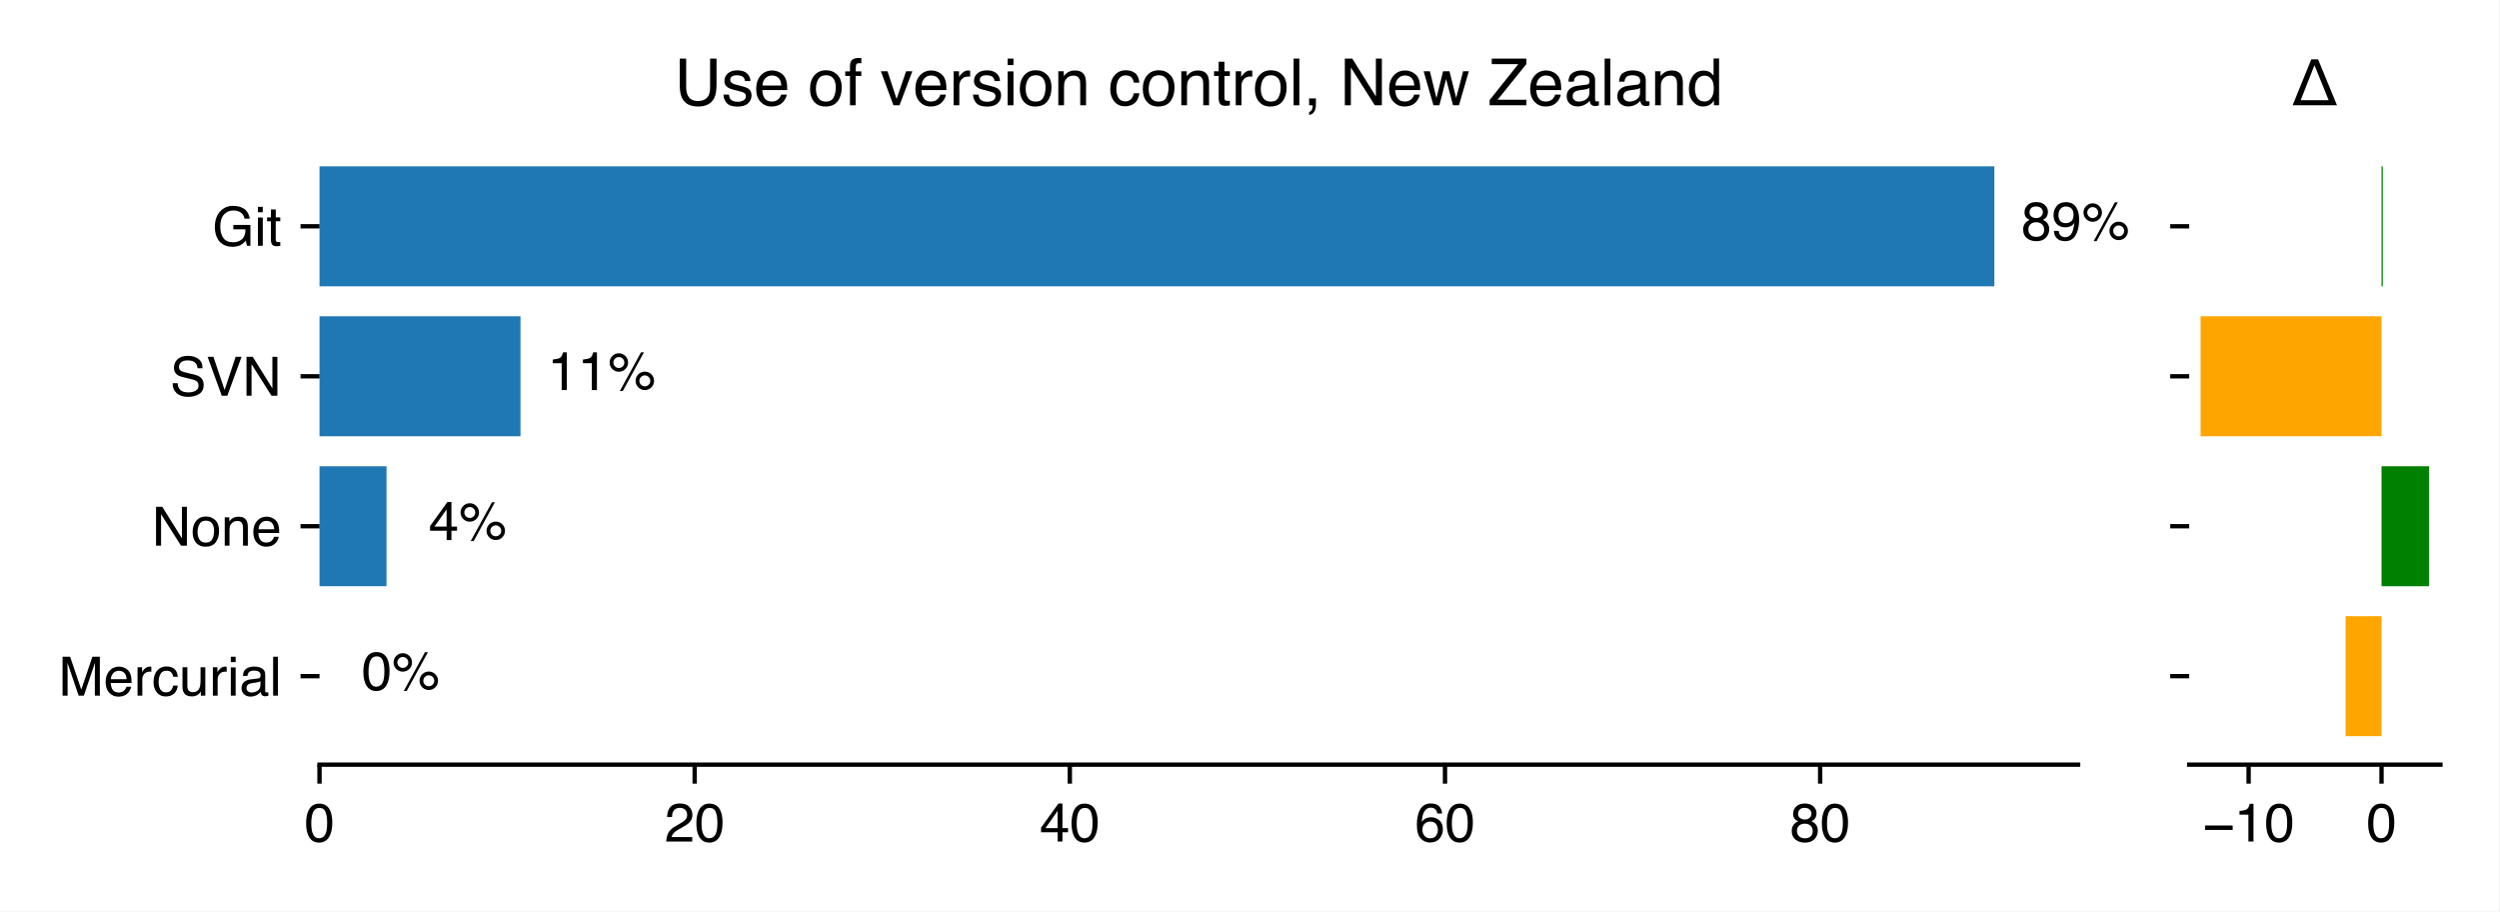
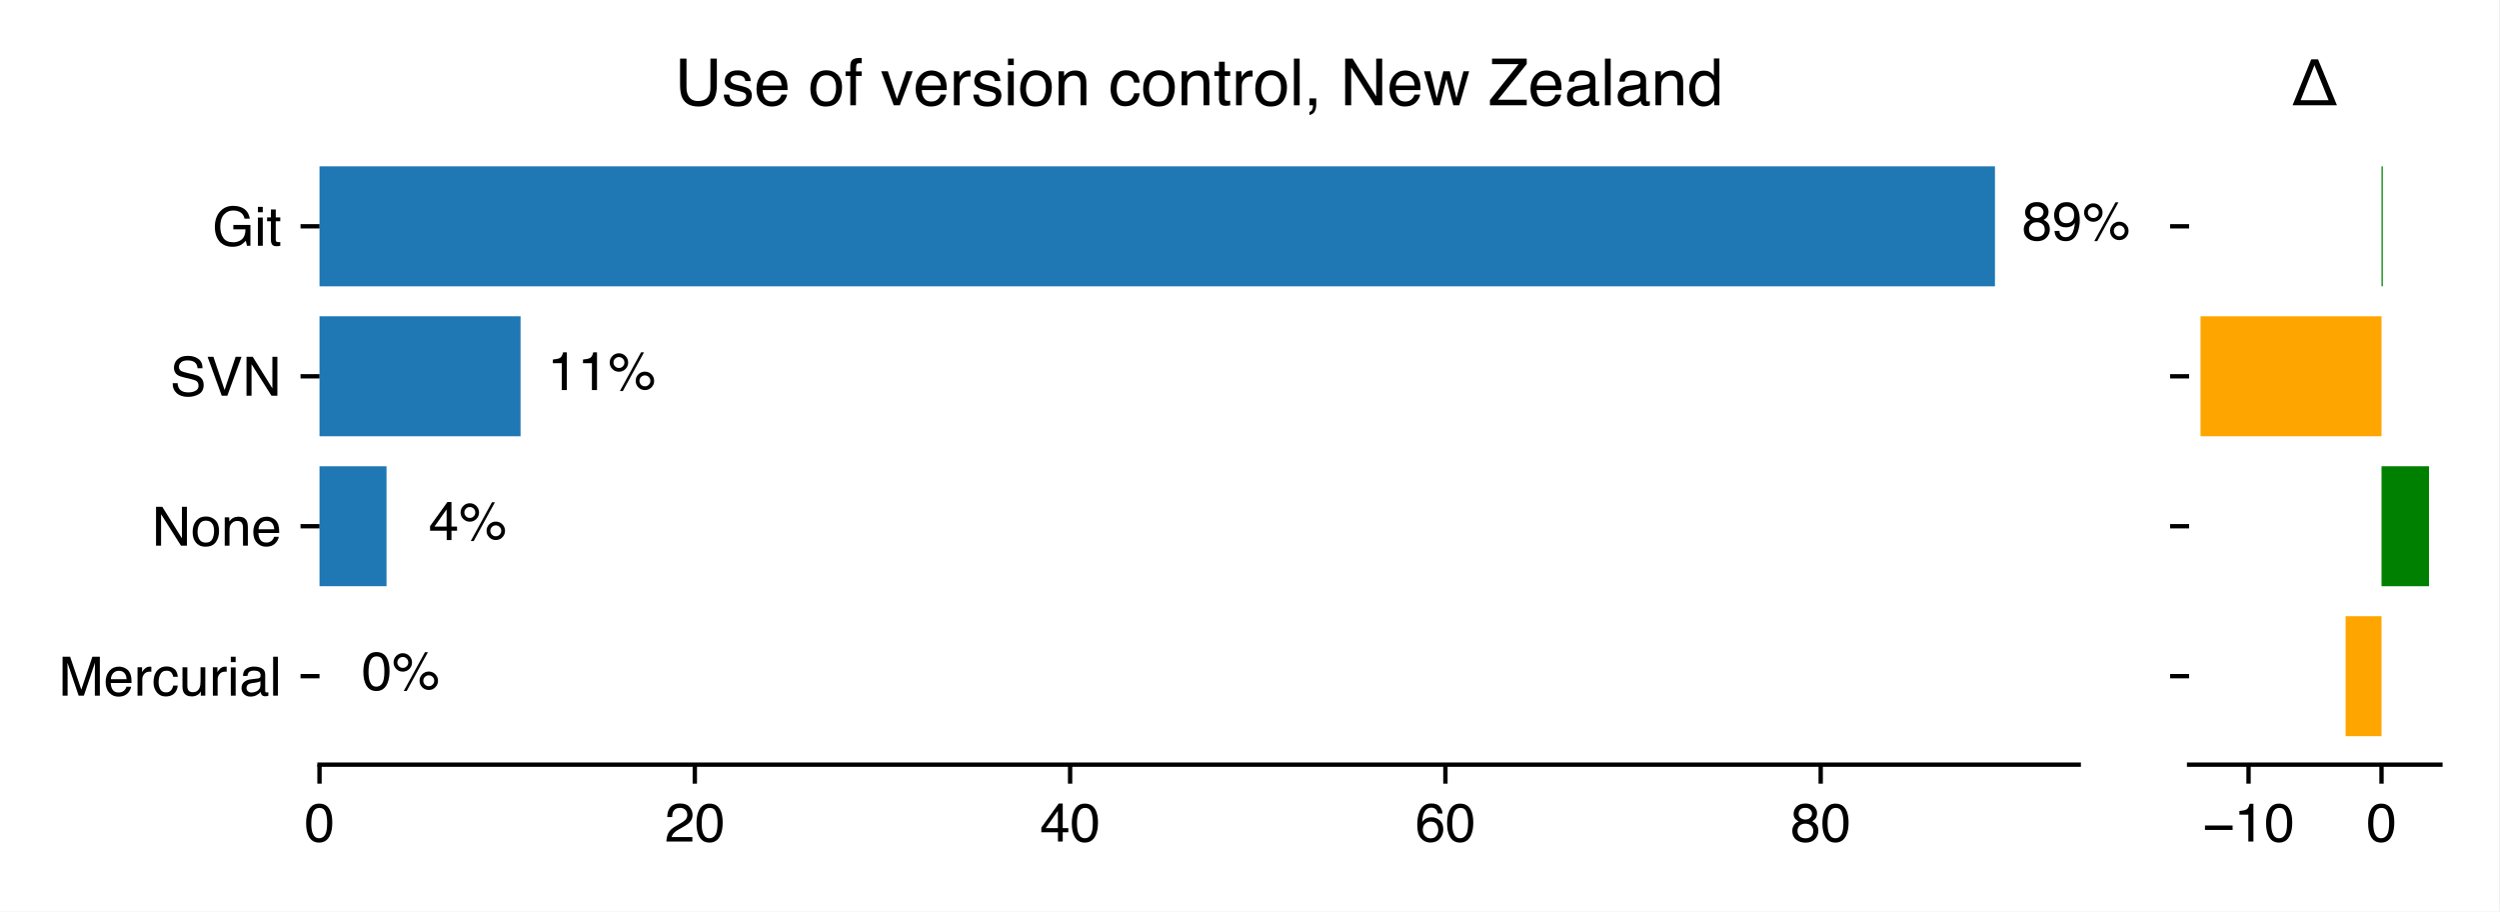
<svg xmlns="http://www.w3.org/2000/svg" xmlns:xlink="http://www.w3.org/1999/xlink" width="460.8pt" height="168pt" viewBox="0 0 460.8 168" version="1.1">
  <defs>
    <style type="text/css">*{stroke-linejoin: round; stroke-linecap: butt}</style>
  </defs>
  <g id="figure_1">
    <g id="patch_1">
      <path d="M 0 168  L 460.8 168  L 460.8 0  L 0 0  z " style="fill: #ffffff" />
    </g>
    <g id="axes_1">
      <g id="patch_2">
-         <path d="M 58.916 140.942  L 383.187 140.942  L 383.187 25.408  L 58.916 25.408  z " style="fill: #ffffff" />
+         <path d="M 58.916 140.942  L 383.305 140.942  L 383.305 25.408  L 58.916 25.408  z " style="fill: #ffffff" />
      </g>
      <g id="patch_3">
-         <path d="M 58.916 135.691  L 58.916 135.691  L 58.916 113.579  L 58.916 113.579  z " clip-path="url(#p5a4a29ebf9)" style="fill: #1f77b4" />
+         <path d="M 58.916 135.691  L 58.916 135.691  L 58.916 113.579  L 58.916 113.579  z " clip-path="url(#p30278dcaac)" style="fill: #1f77b4" />
      </g>
      <g id="patch_4">
-         <path d="M 58.916 108.051  L 71.269 108.051  L 71.269 85.939  L 58.916 85.939  z " clip-path="url(#p5a4a29ebf9)" style="fill: #1f77b4" />
+         <path d="M 58.916 108.051  L 71.273 108.051  L 71.273 85.939  L 58.916 85.939  z " clip-path="url(#p30278dcaac)" style="fill: #1f77b4" />
      </g>
      <g id="patch_5">
-         <path d="M 58.916 80.411  L 95.975 80.411  L 95.975 58.299  L 58.916 58.299  z " clip-path="url(#p5a4a29ebf9)" style="fill: #1f77b4" />
+         <path d="M 58.916 80.411  L 95.989 80.411  L 95.989 58.299  L 58.916 58.299  z " clip-path="url(#p30278dcaac)" style="fill: #1f77b4" />
      </g>
      <g id="patch_6">
-         <path d="M 58.916 52.771  L 367.745 52.771  L 367.745 30.66  L 58.916 30.66  z " clip-path="url(#p5a4a29ebf9)" style="fill: #1f77b4" />
+         <path d="M 58.916 52.771  L 367.857 52.771  L 367.857 30.66  L 58.916 30.66  z " clip-path="url(#p30278dcaac)" style="fill: #1f77b4" />
      </g>
      <g id="matplotlib.axis_1">
        <g id="xtick_1">
          <g id="line2d_1">
            <defs>
              <path id="m4c99cd72f3" d="M 0 0  L 0 3.5  " style="stroke: #000000; stroke-width: 0.8" />
            </defs>
            <g>
              <use xlink:href="#m4c99cd72f3" x="58.916" y="140.942" style="stroke: #000000; stroke-width: 0.8" />
            </g>
          </g>
          <g id="text_1">
            <g transform="translate(56.13516 155.1156)scale(0.1 -0.1)">
              <defs>
                <path id="Helvetica-30" d="M 1731 4475  Q 2600 4475 2988 3759  Q 3288 3206 3288 2244  Q 3288 1331 3016 734  Q 2622 -122 1728 -122  Q 922 -122 528 578  Q 200 1163 200 2147  Q 200 2909 397 3456  Q 766 4475 1731 4475  z M 1725 391  Q 2163 391 2422 778  Q 2681 1166 2681 2222  Q 2681 2984 2493 3476  Q 2306 3969 1766 3969  Q 1269 3969 1039 3501  Q 809 3034 809 2125  Q 809 1441 956 1025  Q 1181 391 1725 391  z " transform="scale(0.015625)" />
              </defs>
              <use xlink:href="#Helvetica-30" />
            </g>
          </g>
        </g>
        <g id="xtick_2">
          <g id="line2d_2">
            <g>
-               <use xlink:href="#m4c99cd72f3" x="128.093" y="140.942" style="stroke: #000000; stroke-width: 0.8" />
+               <use xlink:href="#m4c99cd72f3" x="128.119" y="140.942" style="stroke: #000000; stroke-width: 0.8" />
            </g>
          </g>
          <g id="text_2">
-             <g transform="translate(122.5325 155.1156)scale(0.1 -0.1)">
+             <g transform="translate(122.5576 155.1156)scale(0.1 -0.1)">
              <defs>
                <path id="Helvetica-32" d="M 200 0  Q 231 578 439 1006  Q 647 1434 1250 1784  L 1850 2131  Q 2253 2366 2416 2531  Q 2672 2791 2672 3125  Q 2672 3516 2437 3745  Q 2203 3975 1813 3975  Q 1234 3975 1013 3538  Q 894 3303 881 2888  L 309 2888  Q 319 3472 525 3841  Q 891 4491 1816 4491  Q 2584 4491 2939 4075  Q 3294 3659 3294 3150  Q 3294 2613 2916 2231  Q 2697 2009 2131 1694  L 1703 1456  Q 1397 1288 1222 1134  Q 909 863 828 531  L 3272 531  L 3272 0  L 200 0  z " transform="scale(0.015625)" />
              </defs>
              <use xlink:href="#Helvetica-32" />
              <use xlink:href="#Helvetica-30" x="55.615" />
            </g>
          </g>
        </g>
        <g id="xtick_3">
          <g id="line2d_3">
            <g>
-               <use xlink:href="#m4c99cd72f3" x="197.271" y="140.942" style="stroke: #000000; stroke-width: 0.8" />
+               <use xlink:href="#m4c99cd72f3" x="197.322" y="140.942" style="stroke: #000000; stroke-width: 0.8" />
            </g>
          </g>
          <g id="text_3">
-             <g transform="translate(191.7103 155.1156)scale(0.1 -0.1)">
+             <g transform="translate(191.7606 155.1156)scale(0.1 -0.1)">
              <defs>
                <path id="Helvetica-34" d="M 2116 1584  L 2116 3613  L 681 1584  L 2116 1584  z M 2125 0  L 2125 1094  L 163 1094  L 163 1644  L 2213 4488  L 2688 4488  L 2688 1584  L 3347 1584  L 3347 1094  L 2688 1094  L 2688 0  L 2125 0  z " transform="scale(0.015625)" />
              </defs>
              <use xlink:href="#Helvetica-34" />
              <use xlink:href="#Helvetica-30" x="55.615" />
            </g>
          </g>
        </g>
        <g id="xtick_4">
          <g id="line2d_4">
            <g>
-               <use xlink:href="#m4c99cd72f3" x="266.449" y="140.942" style="stroke: #000000; stroke-width: 0.8" />
+               <use xlink:href="#m4c99cd72f3" x="266.525" y="140.942" style="stroke: #000000; stroke-width: 0.8" />
            </g>
          </g>
          <g id="text_4">
-             <g transform="translate(260.8881 155.1156)scale(0.1 -0.1)">
+             <g transform="translate(260.9636 155.1156)scale(0.1 -0.1)">
              <defs>
                <path id="Helvetica-36" d="M 1872 4494  Q 2622 4494 2917 4105  Q 3213 3716 3213 3303  L 2656 3303  Q 2606 3569 2497 3719  Q 2294 4000 1881 4000  Q 1409 4000 1131 3564  Q 853 3128 822 2316  Q 1016 2600 1309 2741  Q 1578 2866 1909 2866  Q 2472 2866 2890 2506  Q 3309 2147 3309 1434  Q 3309 825 2912 354  Q 2516 -116 1781 -116  Q 1153 -116 697 361  Q 241 838 241 1966  Q 241 2800 444 3381  Q 834 4494 1872 4494  z M 1831 384  Q 2275 384 2495 682  Q 2716 981 2716 1388  Q 2716 1731 2519 2042  Q 2322 2353 1803 2353  Q 1441 2353 1167 2112  Q 894 1872 894 1388  Q 894 963 1142 673  Q 1391 384 1831 384  z " transform="scale(0.015625)" />
              </defs>
              <use xlink:href="#Helvetica-36" />
              <use xlink:href="#Helvetica-30" x="55.615" />
            </g>
          </g>
        </g>
        <g id="xtick_5">
          <g id="line2d_5">
            <g>
-               <use xlink:href="#m4c99cd72f3" x="335.627" y="140.942" style="stroke: #000000; stroke-width: 0.8" />
+               <use xlink:href="#m4c99cd72f3" x="335.727" y="140.942" style="stroke: #000000; stroke-width: 0.8" />
            </g>
          </g>
          <g id="text_5">
-             <g transform="translate(330.0659 155.1156)scale(0.1 -0.1)">
+             <g transform="translate(330.1665 155.1156)scale(0.1 -0.1)">
              <defs>
                <path id="Helvetica-38" d="M 1741 2600  Q 2113 2600 2322 2808  Q 2531 3016 2531 3303  Q 2531 3553 2331 3762  Q 2131 3972 1722 3972  Q 1316 3972 1134 3762  Q 953 3553 953 3272  Q 953 2956 1187 2778  Q 1422 2600 1741 2600  z M 1775 384  Q 2166 384 2423 595  Q 2681 806 2681 1225  Q 2681 1659 2415 1884  Q 2150 2109 1734 2109  Q 1331 2109 1076 1879  Q 822 1650 822 1244  Q 822 894 1055 639  Q 1288 384 1775 384  z M 975 2384  Q 741 2484 609 2619  Q 363 2869 363 3269  Q 363 3769 725 4128  Q 1088 4488 1753 4488  Q 2397 4488 2762 4148  Q 3128 3809 3128 3356  Q 3128 2938 2916 2678  Q 2797 2531 2547 2391  Q 2825 2263 2984 2097  Q 3281 1784 3281 1284  Q 3281 694 2884 283  Q 2488 -128 1763 -128  Q 1109 -128 657 226  Q 206 581 206 1256  Q 206 1653 400 1942  Q 594 2231 975 2384  z " transform="scale(0.015625)" />
              </defs>
              <use xlink:href="#Helvetica-38" />
              <use xlink:href="#Helvetica-30" x="55.615" />
            </g>
          </g>
        </g>
      </g>
      <g id="matplotlib.axis_2">
        <g id="ytick_1">
          <g id="line2d_6">
            <defs>
              <path id="m8e343aef83" d="M 0 0  L -3.5 0  " style="stroke: #000000; stroke-width: 0.8" />
            </defs>
            <g>
              <use xlink:href="#m8e343aef83" x="58.916" y="124.635" style="stroke: #000000; stroke-width: 0.8" />
            </g>
          </g>
          <g id="text_6">
            <g transform="translate(10.8 128.2215)scale(0.1 -0.1)">
              <defs>
                <path id="Helvetica-4d" d="M 472 4591  L 1363 4591  L 2681 709  L 3991 4591  L 4872 4591  L 4872 0  L 4281 0  L 4281 2709  Q 4281 2850 4287 3175  Q 4294 3500 4294 3872  L 2984 0  L 2369 0  L 1050 3872  L 1050 3731  Q 1050 3563 1058 3217  Q 1066 2872 1066 2709  L 1066 0  L 472 0  L 472 4591  z " transform="scale(0.015625)" />
                <path id="Helvetica-65" d="M 1806 3422  Q 2163 3422 2497 3255  Q 2831 3088 3006 2822  Q 3175 2569 3231 2231  Q 3281 2000 3281 1494  L 828 1494  Q 844 984 1069 676  Q 1294 369 1766 369  Q 2206 369 2469 659  Q 2619 828 2681 1050  L 3234 1050  Q 3213 866 3089 639  Q 2966 413 2813 269  Q 2556 19 2178 -69  Q 1975 -119 1719 -119  Q 1094 -119 659 336  Q 225 791 225 1609  Q 225 2416 662 2919  Q 1100 3422 1806 3422  z M 2703 1941  Q 2669 2306 2544 2525  Q 2313 2931 1772 2931  Q 1384 2931 1121 2651  Q 859 2372 844 1941  L 2703 1941  z M 1753 3428  L 1753 3428  z " transform="scale(0.015625)" />
                <path id="Helvetica-72" d="M 428 3347  L 963 3347  L 963 2769  Q 1028 2938 1284 3180  Q 1541 3422 1875 3422  Q 1891 3422 1928 3419  Q 1966 3416 2056 3406  L 2056 2813  Q 2006 2822 1964 2825  Q 1922 2828 1872 2828  Q 1447 2828 1219 2554  Q 991 2281 991 1925  L 991 0  L 428 0  L 428 3347  z " transform="scale(0.015625)" />
                <path id="Helvetica-63" d="M 1703 3444  Q 2269 3444 2623 3169  Q 2978 2894 3050 2222  L 2503 2222  Q 2453 2531 2275 2736  Q 2097 2941 1703 2941  Q 1166 2941 934 2416  Q 784 2075 784 1575  Q 784 1072 996 728  Q 1209 384 1666 384  Q 2016 384 2220 598  Q 2425 813 2503 1184  L 3050 1184  Q 2956 519 2581 211  Q 2206 -97 1622 -97  Q 966 -97 575 383  Q 184 863 184 1581  Q 184 2463 612 2953  Q 1041 3444 1703 3444  z M 1616 3428  L 1616 3428  z " transform="scale(0.015625)" />
                <path id="Helvetica-75" d="M 975 3347  L 975 1125  Q 975 869 1056 706  Q 1206 406 1616 406  Q 2203 406 2416 931  Q 2531 1213 2531 1703  L 2531 3347  L 3094 3347  L 3094 0  L 2563 0  L 2569 494  Q 2459 303 2297 172  Q 1975 -91 1516 -91  Q 800 -91 541 388  Q 400 644 400 1072  L 400 3347  L 975 3347  z M 1747 3428  L 1747 3428  z " transform="scale(0.015625)" />
                <path id="Helvetica-69" d="M 413 3331  L 984 3331  L 984 0  L 413 0  L 413 3331  z M 413 4591  L 984 4591  L 984 3953  L 413 3953  L 413 4591  z " transform="scale(0.015625)" />
                <path id="Helvetica-61" d="M 844 891  Q 844 647 1022 506  Q 1200 366 1444 366  Q 1741 366 2019 503  Q 2488 731 2488 1250  L 2488 1703  Q 2384 1638 2221 1594  Q 2059 1550 1903 1531  L 1563 1488  Q 1256 1447 1103 1359  Q 844 1213 844 891  z M 2206 2028  Q 2400 2053 2466 2191  Q 2503 2266 2503 2406  Q 2503 2694 2298 2823  Q 2094 2953 1713 2953  Q 1272 2953 1088 2716  Q 984 2584 953 2325  L 428 2325  Q 444 2944 830 3186  Q 1216 3428 1725 3428  Q 2316 3428 2684 3203  Q 3050 2978 3050 2503  L 3050 575  Q 3050 488 3086 434  Q 3122 381 3238 381  Q 3275 381 3322 386  Q 3369 391 3422 400  L 3422 -16  Q 3291 -53 3222 -62  Q 3153 -72 3034 -72  Q 2744 -72 2613 134  Q 2544 244 2516 444  Q 2344 219 2022 53  Q 1700 -113 1313 -113  Q 847 -113 551 170  Q 256 453 256 878  Q 256 1344 547 1600  Q 838 1856 1309 1916  L 2206 2028  z M 1741 3428  L 1741 3428  z " transform="scale(0.015625)" />
                <path id="Helvetica-6c" d="M 428 4591  L 991 4591  L 991 0  L 428 0  L 428 4591  z " transform="scale(0.015625)" />
              </defs>
              <use xlink:href="#Helvetica-4d" />
              <use xlink:href="#Helvetica-65" x="83.301" />
              <use xlink:href="#Helvetica-72" x="138.916" />
              <use xlink:href="#Helvetica-63" x="172.217" />
              <use xlink:href="#Helvetica-75" x="222.217" />
              <use xlink:href="#Helvetica-72" x="277.832" />
              <use xlink:href="#Helvetica-69" x="311.133" />
              <use xlink:href="#Helvetica-61" x="333.35" />
              <use xlink:href="#Helvetica-6c" x="388.965" />
            </g>
          </g>
        </g>
        <g id="ytick_2">
          <g id="line2d_7">
            <g>
              <use xlink:href="#m8e343aef83" x="58.916" y="96.995" style="stroke: #000000; stroke-width: 0.8" />
            </g>
          </g>
          <g id="text_7">
            <g transform="translate(28.01094 100.5817)scale(0.1 -0.1)">
              <defs>
                <path id="Helvetica-4e" d="M 488 4591  L 1222 4591  L 3541 872  L 3541 4591  L 4131 4591  L 4131 0  L 3434 0  L 1081 3716  L 1081 0  L 488 0  L 488 4591  z M 2269 4591  L 2269 4591  z " transform="scale(0.015625)" />
                <path id="Helvetica-6f" d="M 1741 363  Q 2300 363 2508 786  Q 2716 1209 2716 1728  Q 2716 2197 2566 2491  Q 2328 2953 1747 2953  Q 1231 2953 997 2559  Q 763 2166 763 1609  Q 763 1075 997 719  Q 1231 363 1741 363  z M 1763 3444  Q 2409 3444 2856 3012  Q 3303 2581 3303 1744  Q 3303 934 2909 406  Q 2516 -122 1688 -122  Q 997 -122 590 345  Q 184 813 184 1600  Q 184 2444 612 2944  Q 1041 3444 1763 3444  z M 1744 3428  L 1744 3428  z " transform="scale(0.015625)" />
                <path id="Helvetica-6e" d="M 413 3347  L 947 3347  L 947 2872  Q 1184 3166 1450 3294  Q 1716 3422 2041 3422  Q 2753 3422 3003 2925  Q 3141 2653 3141 2147  L 3141 0  L 2569 0  L 2569 2109  Q 2569 2416 2478 2603  Q 2328 2916 1934 2916  Q 1734 2916 1606 2875  Q 1375 2806 1200 2600  Q 1059 2434 1017 2257  Q 975 2081 975 1753  L 975 0  L 413 0  L 413 3347  z M 1734 3428  L 1734 3428  z " transform="scale(0.015625)" />
              </defs>
              <use xlink:href="#Helvetica-4e" />
              <use xlink:href="#Helvetica-6f" x="72.217" />
              <use xlink:href="#Helvetica-6e" x="127.832" />
              <use xlink:href="#Helvetica-65" x="183.447" />
            </g>
          </g>
        </g>
        <g id="ytick_3">
          <g id="line2d_8">
            <g>
              <use xlink:href="#m8e343aef83" x="58.916" y="69.355" style="stroke: #000000; stroke-width: 0.8" />
            </g>
          </g>
          <g id="text_8">
            <g transform="translate(31.35312 72.94201)scale(0.1 -0.1)">
              <defs>
                <path id="Helvetica-53" d="M 894 1481  Q 916 1091 1078 847  Q 1388 391 2169 391  Q 2519 391 2806 491  Q 3363 684 3363 1184  Q 3363 1559 3128 1719  Q 2891 1875 2384 1991  L 1763 2131  Q 1153 2269 900 2434  Q 463 2722 463 3294  Q 463 3913 891 4309  Q 1319 4706 2103 4706  Q 2825 4706 3329 4357  Q 3834 4009 3834 3244  L 3250 3244  Q 3203 3613 3050 3809  Q 2766 4169 2084 4169  Q 1534 4169 1293 3937  Q 1053 3706 1053 3400  Q 1053 3063 1334 2906  Q 1519 2806 2169 2656  L 2813 2509  Q 3278 2403 3531 2219  Q 3969 1897 3969 1284  Q 3969 522 3414 194  Q 2859 -134 2125 -134  Q 1269 -134 784 303  Q 300 738 309 1481  L 894 1481  z M 2150 4716  L 2150 4716  z " transform="scale(0.015625)" />
                <path id="Helvetica-56" d="M 850 4591  L 2169 681  L 3472 4591  L 4169 4591  L 2494 0  L 1834 0  L 163 4591  L 850 4591  z " transform="scale(0.015625)" />
              </defs>
              <use xlink:href="#Helvetica-53" />
              <use xlink:href="#Helvetica-56" x="66.699" />
              <use xlink:href="#Helvetica-4e" x="133.398" />
            </g>
          </g>
        </g>
        <g id="ytick_4">
          <g id="line2d_9">
            <g>
              <use xlink:href="#m8e343aef83" x="58.916" y="41.716" style="stroke: #000000; stroke-width: 0.8" />
            </g>
          </g>
          <g id="text_9">
            <g transform="translate(39.1375 45.30228)scale(0.1 -0.1)">
              <defs>
                <path id="Helvetica-47" d="M 2472 4709  Q 3119 4709 3591 4459  Q 4275 4100 4428 3200  L 3813 3200  Q 3700 3703 3347 3933  Q 2994 4163 2456 4163  Q 1819 4163 1383 3684  Q 947 3206 947 2259  Q 947 1441 1306 927  Q 1666 413 2478 413  Q 3100 413 3508 773  Q 3916 1134 3925 1941  L 2488 1941  L 2488 2456  L 4503 2456  L 4503 0  L 4103 0  L 3953 591  Q 3638 244 3394 109  Q 2984 -122 2353 -122  Q 1538 -122 950 406  Q 309 1069 309 2225  Q 309 3378 934 4059  Q 1528 4709 2472 4709  z M 2369 4716  L 2369 4716  z " transform="scale(0.015625)" />
                <path id="Helvetica-74" d="M 525 4281  L 1094 4281  L 1094 3347  L 1628 3347  L 1628 2888  L 1094 2888  L 1094 703  Q 1094 528 1213 469  Q 1278 434 1431 434  Q 1472 434 1519 436  Q 1566 438 1628 444  L 1628 0  Q 1531 -28 1426 -40  Q 1322 -53 1200 -53  Q 806 -53 665 148  Q 525 350 525 672  L 525 2888  L 72 2888  L 72 3347  L 525 3347  L 525 4281  z " transform="scale(0.015625)" />
              </defs>
              <use xlink:href="#Helvetica-47" />
              <use xlink:href="#Helvetica-69" x="77.783" />
              <use xlink:href="#Helvetica-74" x="100" />
            </g>
          </g>
        </g>
      </g>
      <g id="patch_7">
-         <path d="M 58.916 140.942  L 383.187 140.942  " style="fill: none; stroke: #000000; stroke-width: 0.8; stroke-linejoin: miter; stroke-linecap: square" />
+         <path d="M 58.916 140.942  L 383.305 140.942  " style="fill: none; stroke: #000000; stroke-width: 0.8; stroke-linejoin: miter; stroke-linecap: square" />
      </g>
      <g id="text_10">
        <g transform="translate(66.68906 127.1793)scale(0.1 -0.1)">
          <defs>
            <path id="Helvetica-25" d="M 4363 2175  Q 4813 2175 5131 1856  Q 5450 1538 5450 1088  Q 5450 638 5131 319  Q 4813 0 4363 0  Q 3909 0 3590 319  Q 3272 638 3272 1088  Q 3272 1538 3590 1856  Q 3909 2175 4363 2175  z M 3909 4456  L 4256 4456  L 1753 -119  L 1406 -119  L 3909 4456  z M 1294 2606  Q 1563 2606 1752 2795  Q 1941 2984 1941 3250  Q 1941 3516 1752 3705  Q 1563 3894 1294 3894  Q 1028 3894 839 3706  Q 650 3519 650 3250  Q 650 2984 839 2795  Q 1028 2606 1294 2606  z M 1294 4341  Q 1747 4341 2065 4020  Q 2384 3700 2384 3250  Q 2384 2800 2065 2481  Q 1747 2163 1294 2163  Q 844 2163 525 2481  Q 206 2800 206 3250  Q 206 3700 525 4020  Q 844 4341 1294 4341  z M 4363 444  Q 4628 444 4817 633  Q 5006 822 5006 1088  Q 5006 1353 4817 1542  Q 4628 1731 4363 1731  Q 4094 1731 3905 1542  Q 3716 1353 3716 1088  Q 3716 822 3905 633  Q 4094 444 4363 444  z " transform="scale(0.015625)" />
          </defs>
          <use xlink:href="#Helvetica-30" />
          <use xlink:href="#Helvetica-25" x="55.615" />
        </g>
      </g>
      <g id="text_11">
-         <g transform="translate(79.04224 99.53955)scale(0.1 -0.1)">
+         <g transform="translate(79.04673 99.53955)scale(0.1 -0.1)">
          <use xlink:href="#Helvetica-34" />
          <use xlink:href="#Helvetica-25" x="55.615" />
        </g>
      </g>
      <g id="text_12">
-         <g transform="translate(100.9681 71.89982)scale(0.1 -0.1)">
+         <g transform="translate(100.9816 71.89982)scale(0.1 -0.1)">
          <defs>
            <path id="Helvetica-31" d="M 613 3169  L 613 3600  Q 1222 3659 1462 3798  Q 1703 3938 1822 4456  L 2266 4456  L 2266 0  L 1666 0  L 1666 3169  L 613 3169  z " transform="scale(0.015625)" />
          </defs>
          <use xlink:href="#Helvetica-31" />
          <use xlink:href="#Helvetica-31" x="55.615" />
          <use xlink:href="#Helvetica-25" x="111.23" />
        </g>
      </g>
      <g id="text_13">
-         <g transform="translate(372.7381 44.2601)scale(0.1 -0.1)">
+         <g transform="translate(372.8504 44.2601)scale(0.1 -0.1)">
          <defs>
            <path id="Helvetica-39" d="M 850 1081  Q 875 616 1209 438  Q 1381 344 1597 344  Q 2000 344 2284 680  Q 2569 1016 2688 2044  Q 2500 1747 2223 1626  Q 1947 1506 1628 1506  Q 981 1506 604 1909  Q 228 2313 228 2947  Q 228 3556 600 4018  Q 972 4481 1697 4481  Q 2675 4481 3047 3600  Q 3253 3116 3253 2388  Q 3253 1566 3006 931  Q 2597 -125 1619 -125  Q 963 -125 622 219  Q 281 563 281 1081  L 850 1081  z M 1703 2000  Q 2038 2000 2314 2220  Q 2591 2441 2591 2991  Q 2591 3484 2342 3726  Q 2094 3969 1709 3969  Q 1297 3969 1055 3692  Q 813 3416 813 2953  Q 813 2516 1025 2258  Q 1238 2000 1703 2000  z " transform="scale(0.015625)" />
          </defs>
          <use xlink:href="#Helvetica-38" />
          <use xlink:href="#Helvetica-39" x="55.615" />
          <use xlink:href="#Helvetica-25" x="111.23" />
        </g>
      </g>
      <g id="text_14">
-         <g transform="translate(124.3452 19.40812)scale(0.12 -0.12)">
+         <g transform="translate(124.4041 19.40812)scale(0.12 -0.12)">
          <defs>
            <path id="Helvetica-55" d="M 1163 4591  L 1163 1753  Q 1163 1253 1350 922  Q 1628 422 2288 422  Q 3078 422 3363 963  Q 3516 1256 3516 1753  L 3516 4591  L 4147 4591  L 4147 2013  Q 4147 1166 3919 709  Q 3500 -122 2338 -122  Q 1175 -122 759 709  Q 531 1166 531 2013  L 531 4591  L 1163 4591  z M 2341 4591  L 2341 4591  z " transform="scale(0.015625)" />
            <path id="Helvetica-73" d="M 747 1050  Q 772 769 888 619  Q 1100 347 1625 347  Q 1938 347 2175 483  Q 2413 619 2413 903  Q 2413 1119 2222 1231  Q 2100 1300 1741 1391  L 1294 1503  Q 866 1609 663 1741  Q 300 1969 300 2372  Q 300 2847 642 3140  Q 984 3434 1563 3434  Q 2319 3434 2653 2991  Q 2863 2709 2856 2384  L 2325 2384  Q 2309 2575 2191 2731  Q 1997 2953 1519 2953  Q 1200 2953 1036 2831  Q 872 2709 872 2509  Q 872 2291 1088 2159  Q 1213 2081 1456 2022  L 1828 1931  Q 2434 1784 2641 1647  Q 2969 1431 2969 969  Q 2969 522 2630 197  Q 2291 -128 1597 -128  Q 850 -128 539 211  Q 228 550 206 1050  L 747 1050  z M 1578 3428  L 1578 3428  z " transform="scale(0.015625)" />
            <path id="Helvetica-20" transform="scale(0.015625)" />
            <path id="Helvetica-66" d="M 553 3856  Q 566 4206 675 4369  Q 872 4656 1434 4656  Q 1488 4656 1544 4653  Q 1600 4650 1672 4644  L 1672 4131  Q 1584 4138 1545 4139  Q 1506 4141 1472 4141  Q 1216 4141 1166 4008  Q 1116 3875 1116 3331  L 1672 3331  L 1672 2888  L 1109 2888  L 1109 0  L 553 0  L 553 2888  L 88 2888  L 88 3331  L 553 3331  L 553 3856  z " transform="scale(0.015625)" />
            <path id="Helvetica-76" d="M 688 3347  L 1581 622  L 2516 3347  L 3131 3347  L 1869 0  L 1269 0  L 34 3347  L 688 3347  z " transform="scale(0.015625)" />
            <path id="Helvetica-2c" d="M 531 -653  Q 747 -616 834 -350  Q 881 -209 881 -78  Q 881 -56 879 -39  Q 878 -22 872 0  L 531 0  L 531 681  L 1200 681  L 1200 50  Q 1200 -322 1050 -603  Q 900 -884 531 -950  L 531 -653  z " transform="scale(0.015625)" />
            <path id="Helvetica-77" d="M 672 3347  L 1316 709  L 1969 3347  L 2600 3347  L 3256 725  L 3941 3347  L 4503 3347  L 3531 0  L 2947 0  L 2266 2591  L 1606 0  L 1022 0  L 56 3347  L 672 3347  z " transform="scale(0.015625)" />
            <path id="Helvetica-5a" d="M 147 516  L 2963 4044  L 353 4044  L 353 4591  L 3763 4591  L 3763 4056  L 931 547  L 3763 547  L 3763 0  L 147 0  L 147 516  z M 2059 4591  L 2059 4591  z " transform="scale(0.015625)" />
            <path id="Helvetica-64" d="M 769 1634  Q 769 1097 997 734  Q 1225 372 1728 372  Q 2119 372 2370 708  Q 2622 1044 2622 1672  Q 2622 2306 2362 2611  Q 2103 2916 1722 2916  Q 1297 2916 1033 2591  Q 769 2266 769 1634  z M 1616 3406  Q 2000 3406 2259 3244  Q 2409 3150 2600 2916  L 2600 4606  L 3141 4606  L 3141 0  L 2634 0  L 2634 466  Q 2438 156 2169 18  Q 1900 -119 1553 -119  Q 994 -119 584 351  Q 175 822 175 1603  Q 175 2334 548 2870  Q 922 3406 1616 3406  z " transform="scale(0.015625)" />
          </defs>
          <use xlink:href="#Helvetica-55" />
          <use xlink:href="#Helvetica-73" x="72.217" />
          <use xlink:href="#Helvetica-65" x="122.217" />
          <use xlink:href="#Helvetica-20" x="177.832" />
          <use xlink:href="#Helvetica-6f" x="205.615" />
          <use xlink:href="#Helvetica-66" x="261.23" />
          <use xlink:href="#Helvetica-20" x="289.014" />
          <use xlink:href="#Helvetica-76" x="316.797" />
          <use xlink:href="#Helvetica-65" x="366.797" />
          <use xlink:href="#Helvetica-72" x="422.412" />
          <use xlink:href="#Helvetica-73" x="455.713" />
          <use xlink:href="#Helvetica-69" x="505.713" />
          <use xlink:href="#Helvetica-6f" x="527.93" />
          <use xlink:href="#Helvetica-6e" x="583.545" />
          <use xlink:href="#Helvetica-20" x="639.16" />
          <use xlink:href="#Helvetica-63" x="666.943" />
          <use xlink:href="#Helvetica-6f" x="716.943" />
          <use xlink:href="#Helvetica-6e" x="772.559" />
          <use xlink:href="#Helvetica-74" x="828.174" />
          <use xlink:href="#Helvetica-72" x="855.957" />
          <use xlink:href="#Helvetica-6f" x="889.258" />
          <use xlink:href="#Helvetica-6c" x="944.873" />
          <use xlink:href="#Helvetica-2c" x="967.09" />
          <use xlink:href="#Helvetica-20" x="994.873" />
          <use xlink:href="#Helvetica-4e" x="1022.656" />
          <use xlink:href="#Helvetica-65" x="1094.873" />
          <use xlink:href="#Helvetica-77" x="1150.488" />
          <use xlink:href="#Helvetica-20" x="1222.705" />
          <use xlink:href="#Helvetica-5a" x="1250.488" />
          <use xlink:href="#Helvetica-65" x="1311.572" />
          <use xlink:href="#Helvetica-61" x="1367.188" />
          <use xlink:href="#Helvetica-6c" x="1422.803" />
          <use xlink:href="#Helvetica-61" x="1445.02" />
          <use xlink:href="#Helvetica-6e" x="1500.635" />
          <use xlink:href="#Helvetica-64" x="1556.25" />
        </g>
      </g>
    </g>
    <g id="axes_2">
      <g id="patch_8">
-         <path d="M 403.676 140.942  L 450 140.942  L 450 25.408  L 403.676 25.408  z " style="fill: #ffffff" />
+         <path d="M 403.659 140.942  L 450 140.942  L 450 25.408  L 403.659 25.408  z " style="fill: #ffffff" />
      </g>
      <g id="patch_9">
-         <path d="M 439.14 135.691  L 432.516 135.691  L 432.516 113.579  L 439.14 113.579  z " clip-path="url(#p27a75c12ec)" style="fill: #ffa500" />
+         <path d="M 439.137 135.691  L 432.51 135.691  L 432.51 113.579  L 439.137 113.579  z " clip-path="url(#p35aa2b25c5)" style="fill: #ffa500" />
      </g>
      <g id="patch_10">
-         <path d="M 439.14 108.051  L 447.894 108.051  L 447.894 85.939  L 439.14 85.939  z " clip-path="url(#p27a75c12ec)" style="fill: #008000" />
+         <path d="M 439.137 108.051  L 447.894 108.051  L 447.894 85.939  L 439.137 85.939  z " clip-path="url(#p35aa2b25c5)" style="fill: #008000" />
      </g>
      <g id="patch_11">
-         <path d="M 439.14 80.411  L 405.781 80.411  L 405.781 58.299  L 439.14 58.299  z " clip-path="url(#p27a75c12ec)" style="fill: #ffa500" />
+         <path d="M 439.137 80.411  L 405.765 80.411  L 405.765 58.299  L 439.137 58.299  z " clip-path="url(#p35aa2b25c5)" style="fill: #ffa500" />
      </g>
      <g id="patch_12">
-         <path d="M 439.14 52.771  L 439.377 52.771  L 439.377 30.66  L 439.14 30.66  z " clip-path="url(#p27a75c12ec)" style="fill: #008000" />
+         <path d="M 439.137 52.771  L 439.373 52.771  L 439.373 30.66  L 439.137 30.66  z " clip-path="url(#p35aa2b25c5)" style="fill: #008000" />
      </g>
      <g id="matplotlib.axis_3">
        <g id="xtick_6">
          <g id="line2d_10">
            <g>
-               <use xlink:href="#m4c99cd72f3" x="414.63" y="140.942" style="stroke: #000000; stroke-width: 0.8" />
+               <use xlink:href="#m4c99cd72f3" x="414.617" y="140.942" style="stroke: #000000; stroke-width: 0.8" />
            </g>
          </g>
          <g id="text_15">
-             <g transform="translate(406.1485 155.1156)scale(0.1 -0.1)">
+             <g transform="translate(406.1356 155.1156)scale(0.1 -0.1)">
              <defs>
                <path id="Helvetica-2212" d="M 3547 1894  L 3547 1369  L 288 1369  L 288 1894  L 3547 1894  z " transform="scale(0.015625)" />
              </defs>
              <use xlink:href="#Helvetica-2212" />
              <use xlink:href="#Helvetica-31" x="58.398" />
              <use xlink:href="#Helvetica-30" x="114.014" />
            </g>
          </g>
        </g>
        <g id="xtick_7">
          <g id="line2d_11">
            <g>
-               <use xlink:href="#m4c99cd72f3" x="439.14" y="140.942" style="stroke: #000000; stroke-width: 0.8" />
+               <use xlink:href="#m4c99cd72f3" x="439.137" y="140.942" style="stroke: #000000; stroke-width: 0.8" />
            </g>
          </g>
          <g id="text_16">
-             <g transform="translate(436.36 155.1156)scale(0.1 -0.1)">
+             <g transform="translate(436.3561 155.1156)scale(0.1 -0.1)">
              <use xlink:href="#Helvetica-30" />
            </g>
          </g>
        </g>
      </g>
      <g id="matplotlib.axis_4">
        <g id="ytick_5">
          <g id="line2d_12">
            <g>
-               <use xlink:href="#m8e343aef83" x="403.676" y="124.635" style="stroke: #000000; stroke-width: 0.8" />
+               <use xlink:href="#m8e343aef83" x="403.659" y="124.635" style="stroke: #000000; stroke-width: 0.8" />
            </g>
          </g>
        </g>
        <g id="ytick_6">
          <g id="line2d_13">
            <g>
-               <use xlink:href="#m8e343aef83" x="403.676" y="96.995" style="stroke: #000000; stroke-width: 0.8" />
+               <use xlink:href="#m8e343aef83" x="403.659" y="96.995" style="stroke: #000000; stroke-width: 0.8" />
            </g>
          </g>
        </g>
        <g id="ytick_7">
          <g id="line2d_14">
            <g>
-               <use xlink:href="#m8e343aef83" x="403.676" y="69.355" style="stroke: #000000; stroke-width: 0.8" />
+               <use xlink:href="#m8e343aef83" x="403.659" y="69.355" style="stroke: #000000; stroke-width: 0.8" />
            </g>
          </g>
        </g>
        <g id="ytick_8">
          <g id="line2d_15">
            <g>
-               <use xlink:href="#m8e343aef83" x="403.676" y="41.716" style="stroke: #000000; stroke-width: 0.8" />
+               <use xlink:href="#m8e343aef83" x="403.659" y="41.716" style="stroke: #000000; stroke-width: 0.8" />
            </g>
          </g>
        </g>
      </g>
      <g id="patch_13">
-         <path d="M 403.676 140.942  L 450 140.942  " style="fill: none; stroke: #000000; stroke-width: 0.8; stroke-linejoin: miter; stroke-linecap: square" />
+         <path d="M 403.659 140.942  L 450 140.942  " style="fill: none; stroke: #000000; stroke-width: 0.8; stroke-linejoin: miter; stroke-linecap: square" />
      </g>
      <g id="text_17">
-         <g transform="translate(422.5047 19.40812)scale(0.12 -0.12)">
+         <g transform="translate(422.4962 19.40812)scale(0.12 -0.12)">
          <defs>
            <path id="Helvetica-394" d="M 922 500  L 3672 500  L 2278 3941  L 922 500  z M 1966 4519  L 2631 4519  L 4494 0  L 128 0  L 1966 4519  z " transform="scale(0.015625)" />
          </defs>
          <use xlink:href="#Helvetica-394" />
        </g>
      </g>
    </g>
  </g>
  <defs>
-     <clipPath id="p5a4a29ebf9">
-       <rect x="58.916" y="25.408" width="324.271" height="115.534" />
+     <clipPath id="p30278dcaac">
+       <rect x="58.916" y="25.408" width="324.389" height="115.534" />
    </clipPath>
-     <clipPath id="p27a75c12ec">
-       <rect x="403.676" y="25.408" width="46.324" height="115.534" />
+     <clipPath id="p35aa2b25c5">
+       <rect x="403.659" y="25.408" width="46.341" height="115.534" />
    </clipPath>
  </defs>
</svg>
